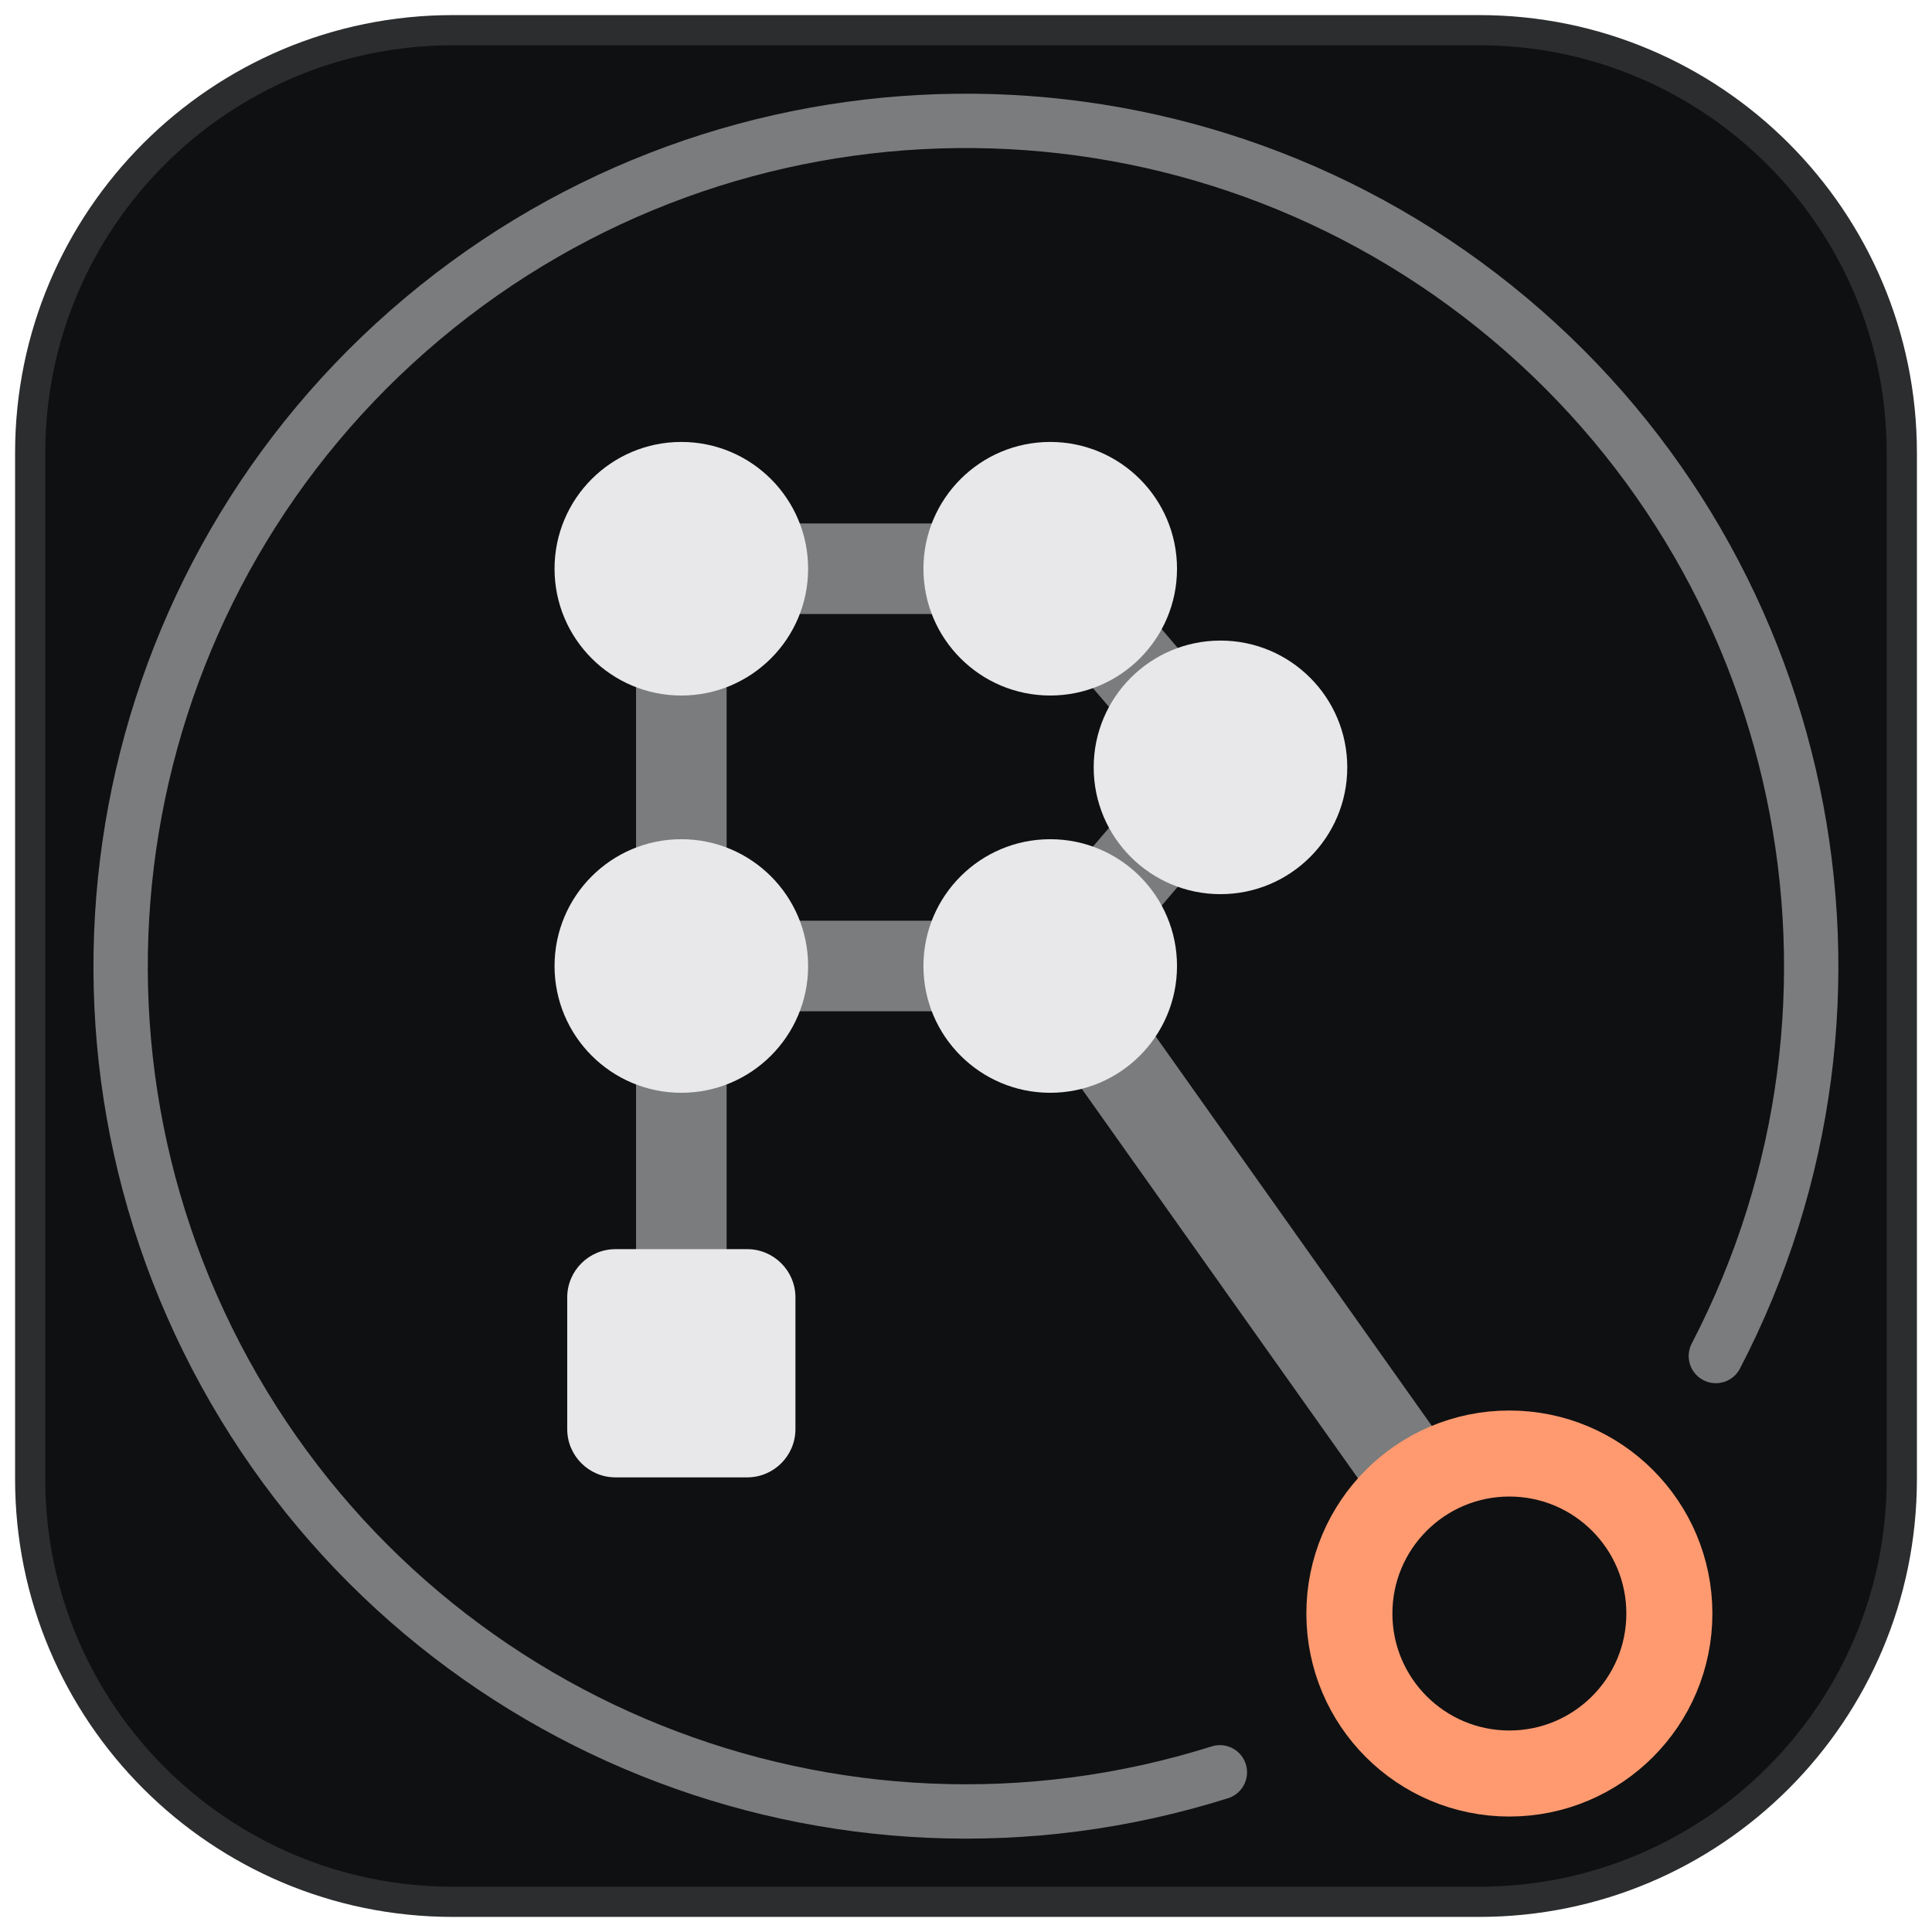
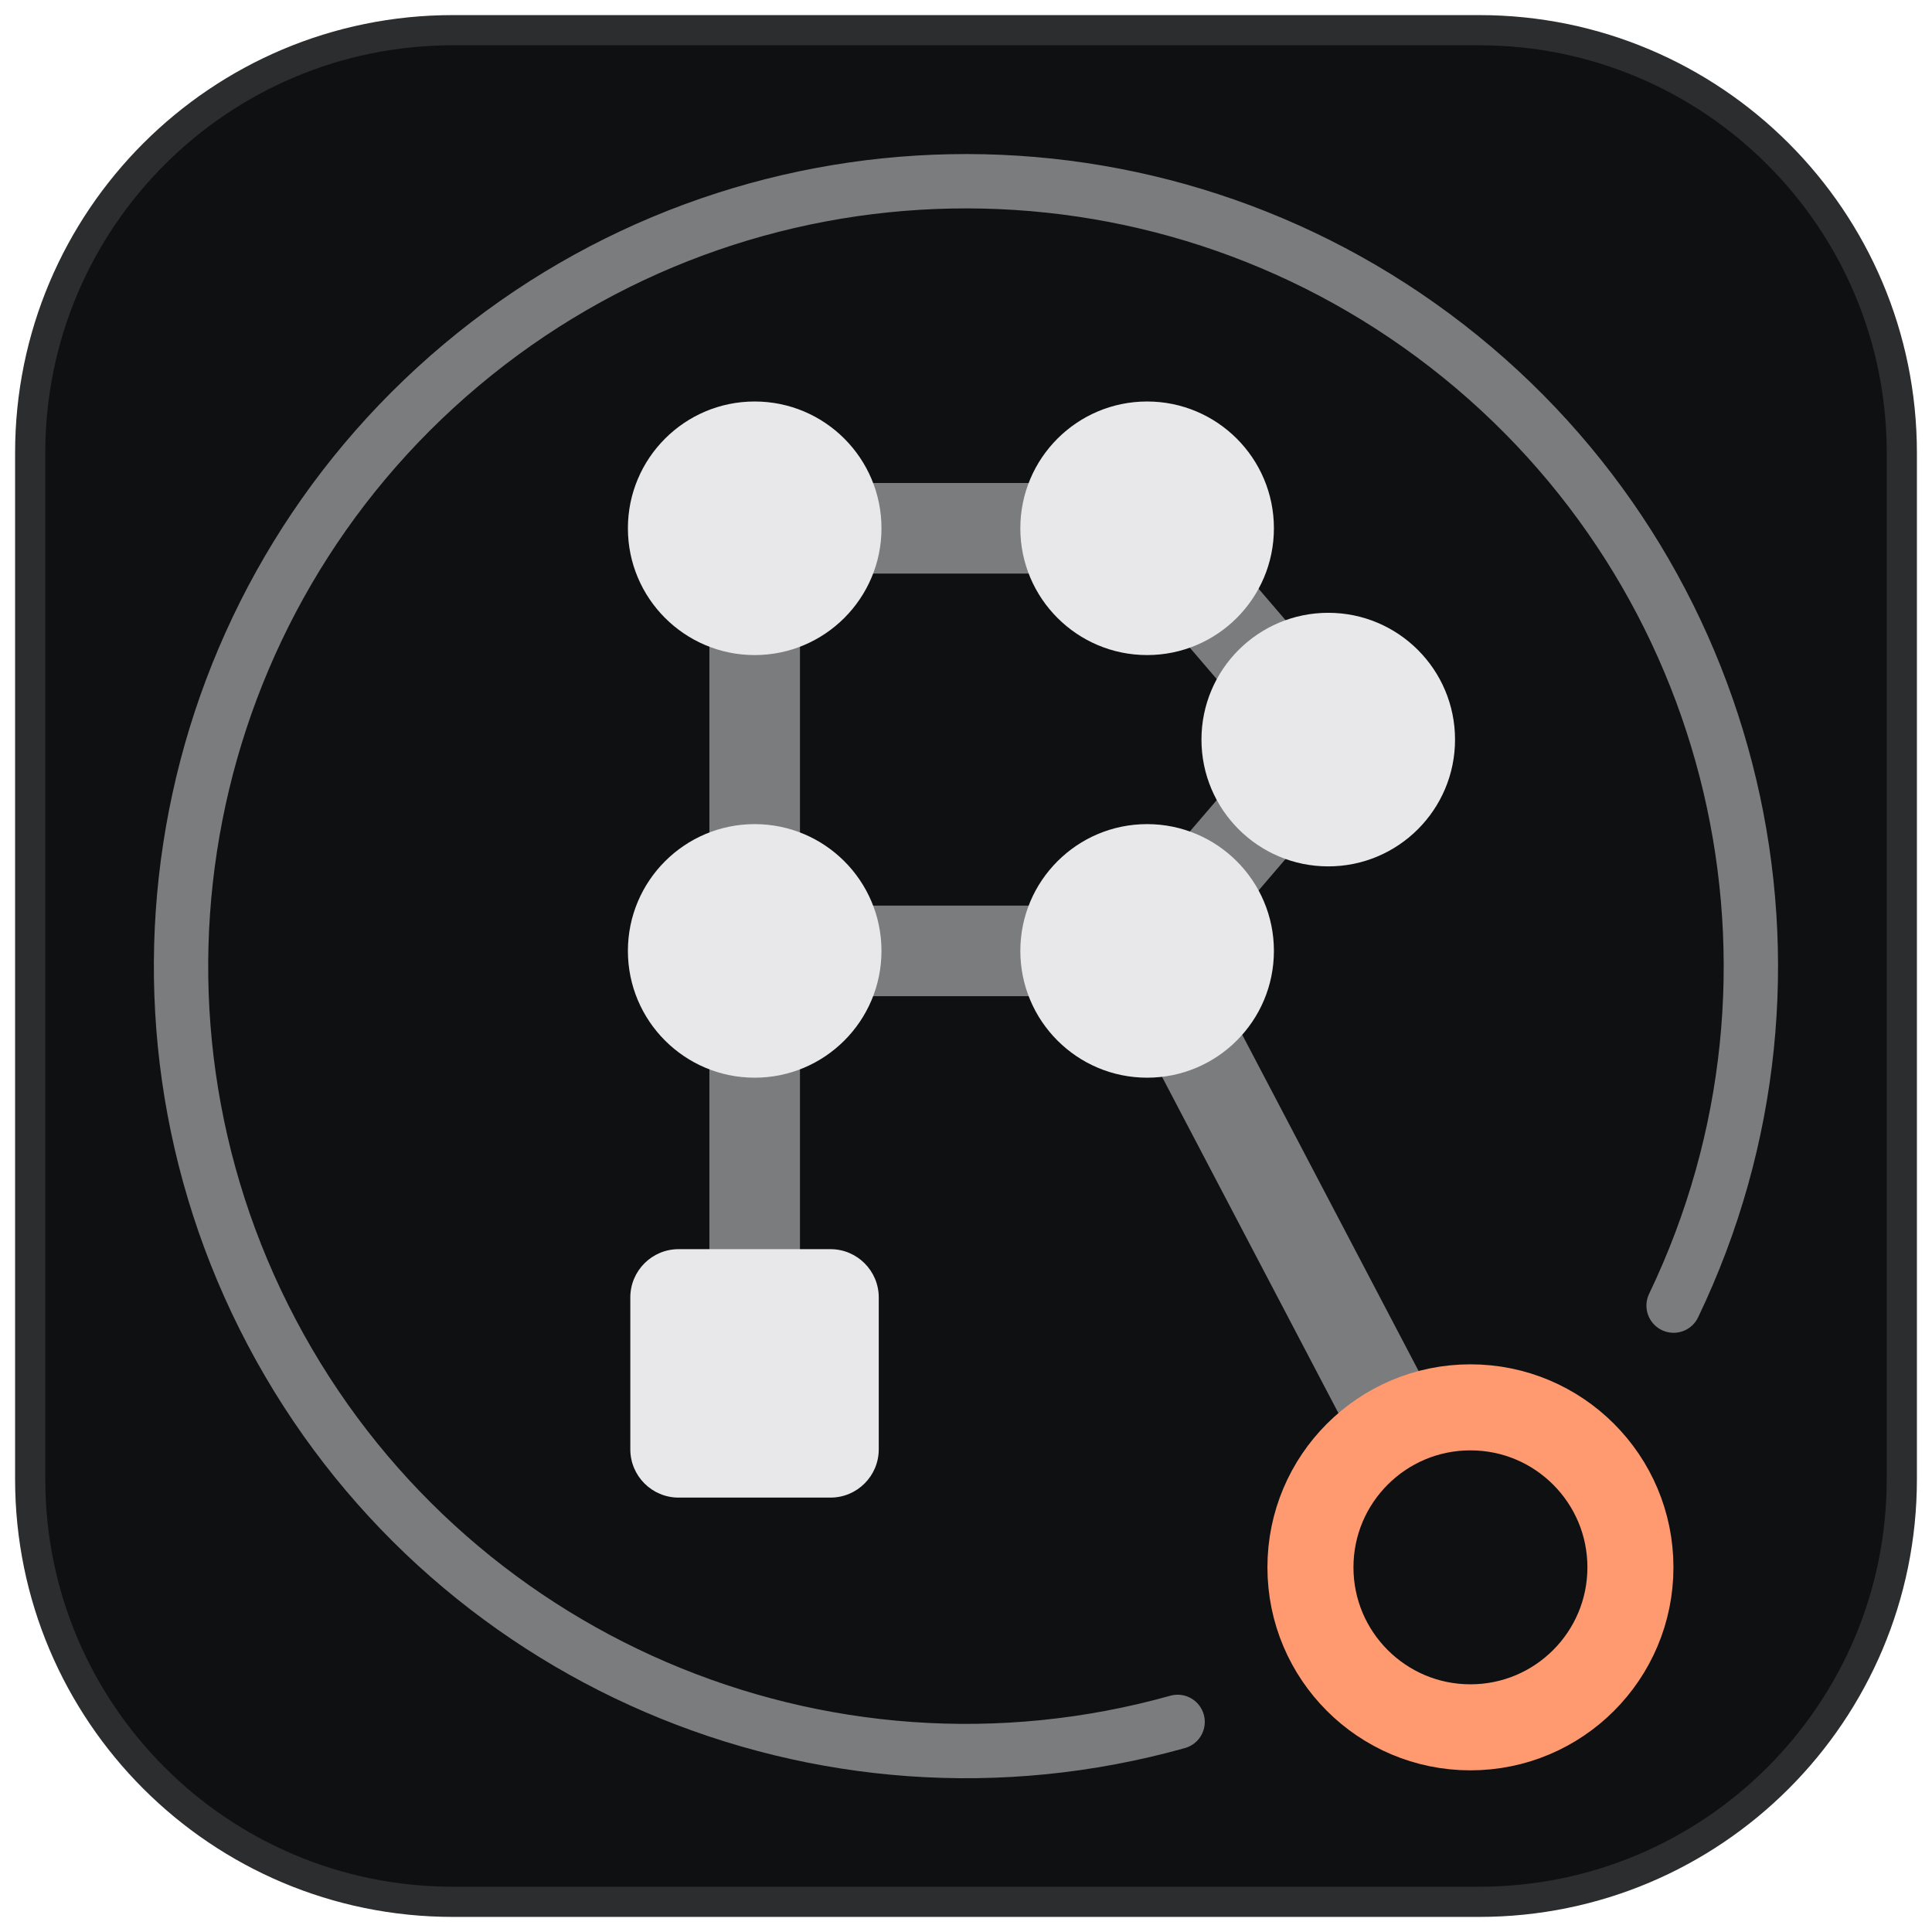
<svg xmlns="http://www.w3.org/2000/svg" viewBox="0 0 64 64" width="1024" height="1024" role="img" aria-label="roster">
  <rect x="1" y="1" width="62" height="62" rx="14" fill="#0f1011" stroke="#2c2d2e" stroke-width="1" />
-   <path d="M40.41 58.71A28 28 0 1 1 56.84 44.92" fill="none" stroke="#e8e8ea" stroke-width="1.8" stroke-linecap="round" opacity="0.5" />
-   <path d="M22.57 18.84L22.57 45.16M22.57 18.84L34.79 18.84L40.43 25.42L34.79 32L22.57 32M34.79 32L46.66 48.74" fill="none" stroke="#e8e8ea" stroke-width="3" stroke-linecap="round" stroke-linejoin="round" opacity="0.5" />
+   <path d="M39.01 57.04A26 26 0 1 1 55.44 43.25" fill="none" stroke="#e8e8ea" stroke-width="1.8" stroke-linecap="round" opacity="0.5" />
+   <path d="M25 17.5V45.5M25 17.5H38L44 24.5L38 31.5H25M38 31.5L46.03 46.81" fill="none" stroke="#e8e8ea" stroke-width="3" stroke-linecap="round" stroke-linejoin="round" opacity="0.5" />
  <g fill="#e8e8ea">
-     <circle cx="22.57" cy="18.84" r="4.2" />
-     <circle cx="22.57" cy="32" r="4.2" />
-     <circle cx="34.79" cy="18.84" r="4.2" />
-     <circle cx="40.43" cy="25.42" r="4.2" />
-     <circle cx="34.79" cy="32" r="4.2" />
+     <circle cx="25" cy="17.5" r="4.2" />
+     <circle cx="25" cy="31.5" r="4.2" />
+     <circle cx="38" cy="17.5" r="4.2" />
+     <circle cx="44" cy="24.5" r="4.2" />
+     <circle cx="38" cy="31.5" r="4.2" />
  </g>
-   <rect x="18.79" y="41.38" width="7.56" height="7.56" rx="1.6" fill="#e8e8ea" />
-   <circle cx="50" cy="53.45" r="5.3" fill="none" stroke="#ff9a70" stroke-width="2.85" />
+   <rect x="20.88" y="41.38" width="8.23" height="8.23" rx="1.6" fill="#e8e8ea" />
+   <circle cx="48.71" cy="51.92" r="5.3" fill="none" stroke="#ff9a70" stroke-width="2.85" />
</svg>
